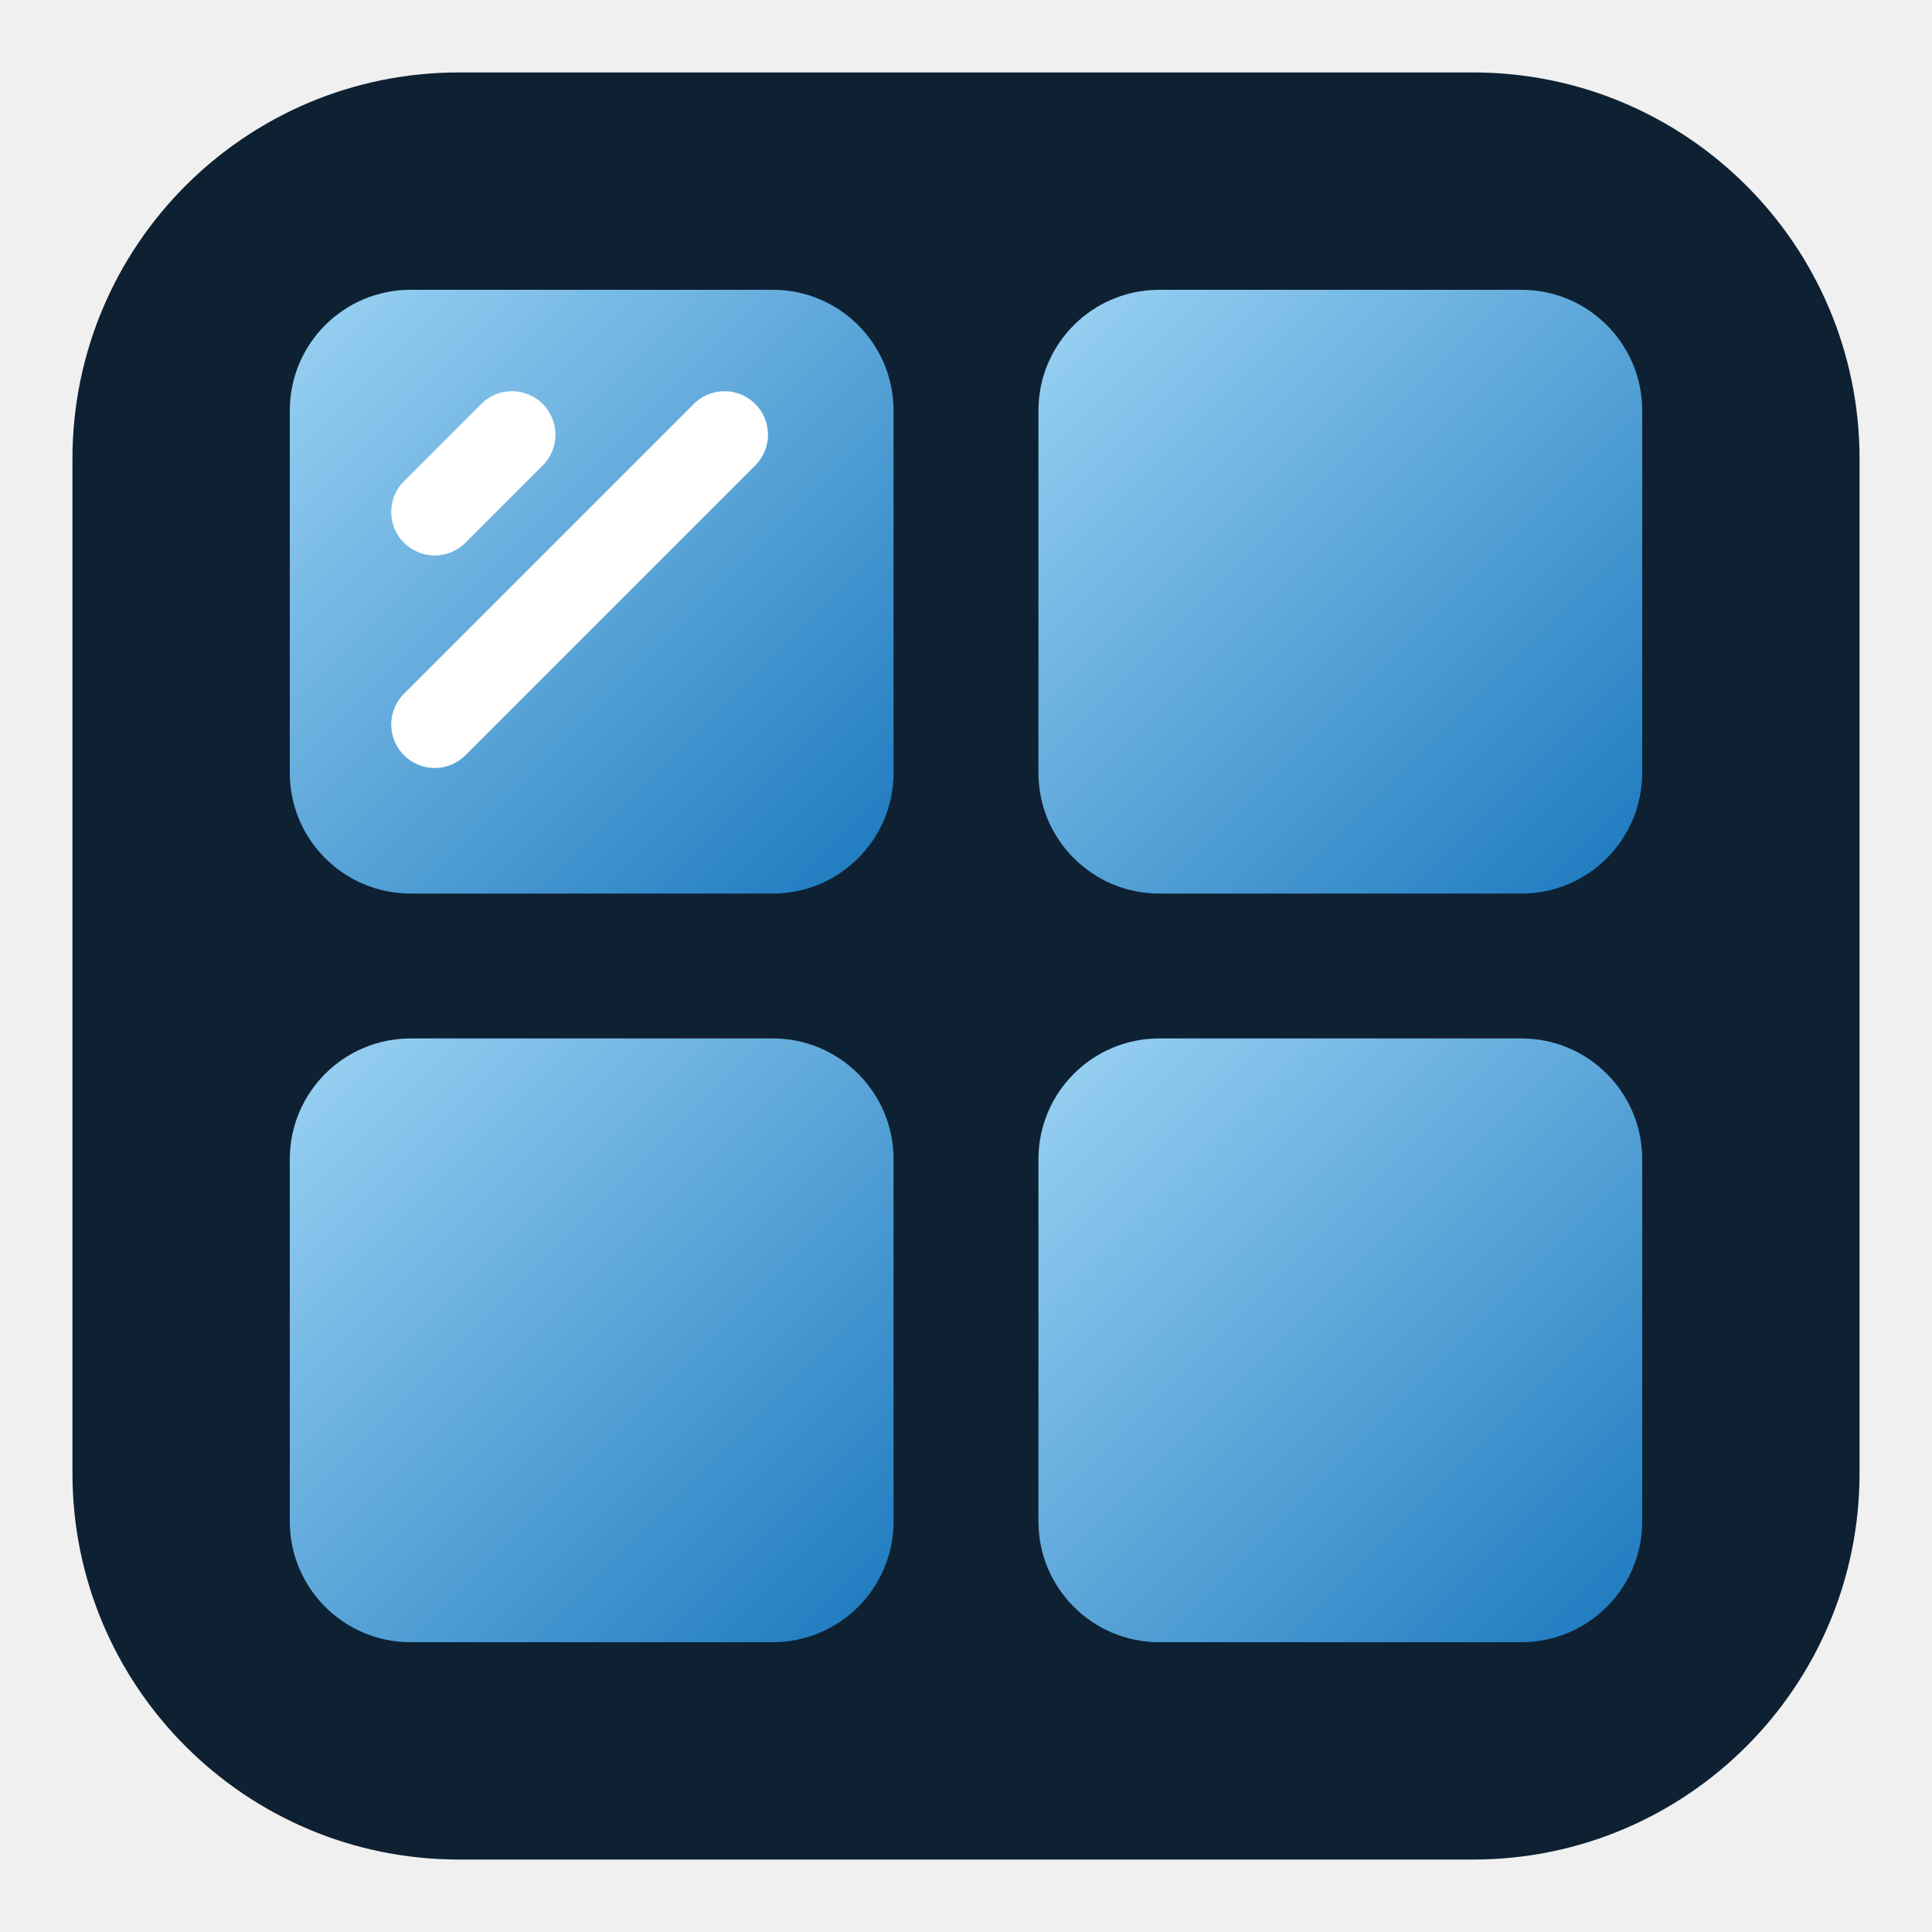
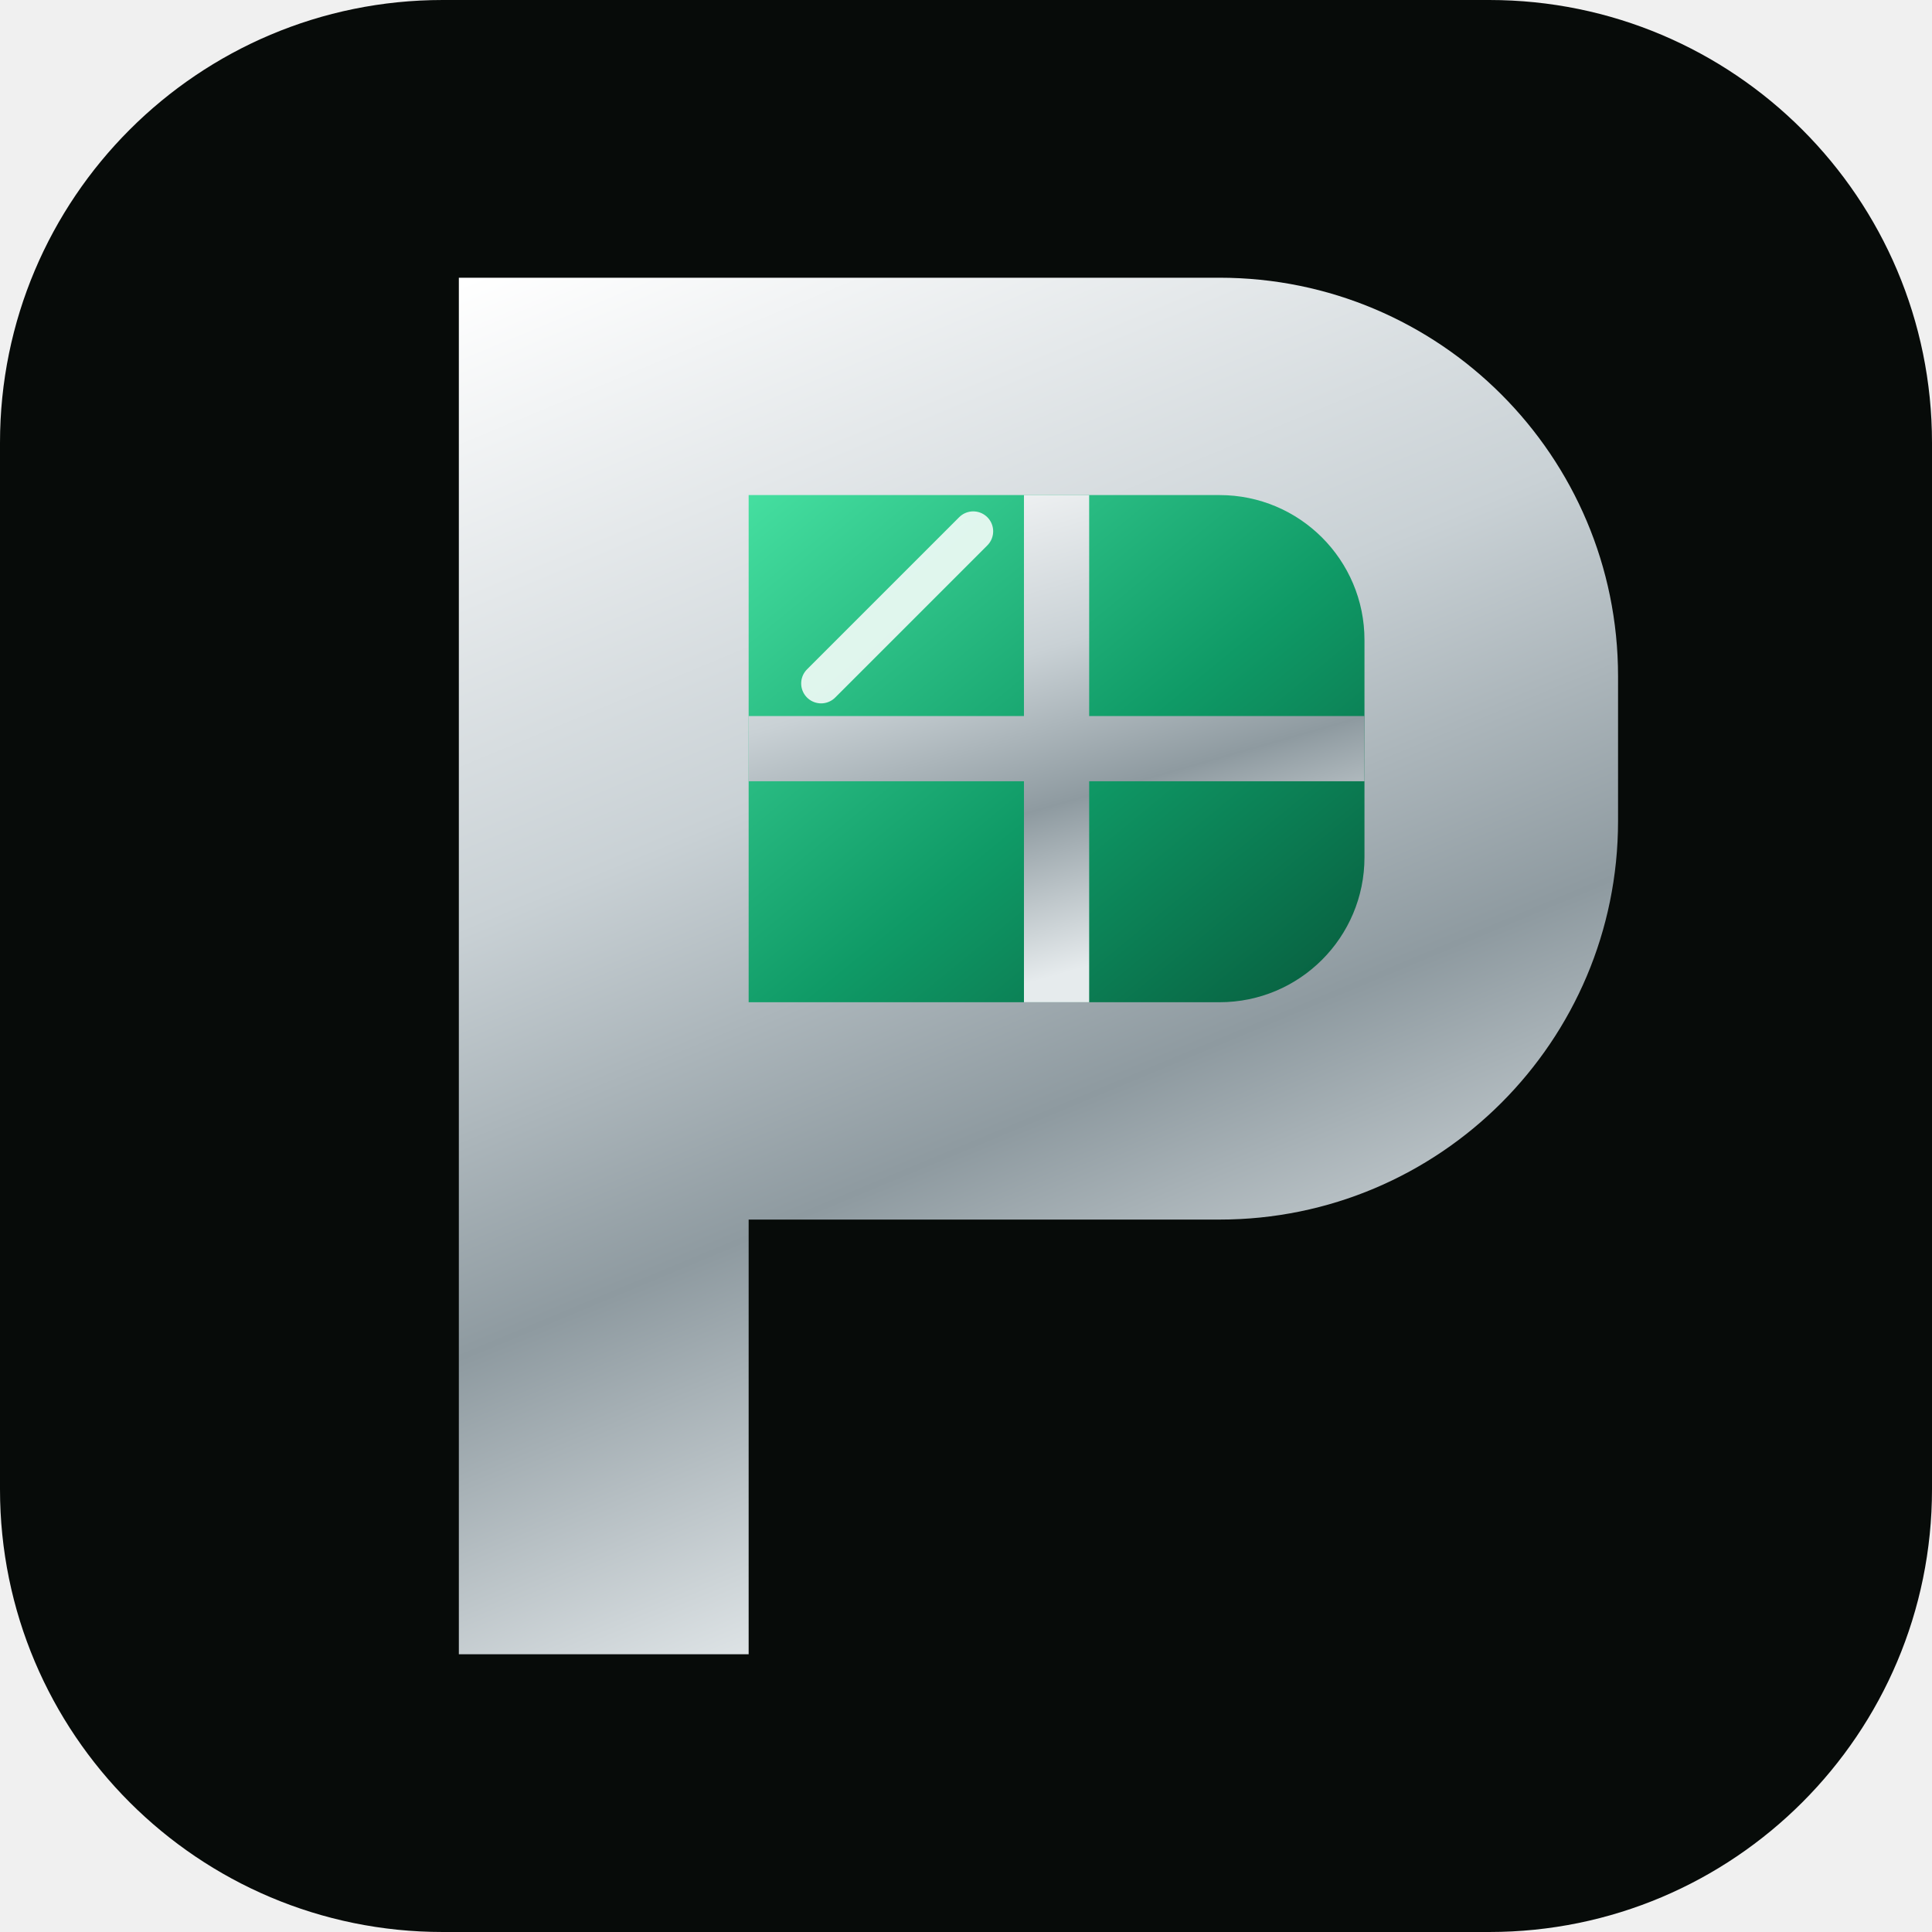
- <svg xmlns="http://www.w3.org/2000/svg" viewBox="0 0 40 40">
+ <svg xmlns="http://www.w3.org/2000/svg" viewBox="0 0 48 48">
  <defs>
-     <linearGradient id="p" x1="0" y1="0" x2="1" y2="1">
-       <stop offset="0" stop-color="#9BD3F4" />
-       <stop offset="1" stop-color="#1B78BE" />
+     <linearGradient id="s" x1="0" y1="0" x2="0.35" y2="1">
+       <stop offset="0" stop-color="#FFFFFF" />
+       <stop offset="0.42" stop-color="#C9D1D5" />
+       <stop offset="0.7" stop-color="#8E9AA0" />
+       <stop offset="1" stop-color="#E6EBED" />
+     </linearGradient>
+     <linearGradient id="e" x1="0" y1="0" x2="1" y2="1">
+       <stop offset="0" stop-color="#45DFA0" />
+       <stop offset="0.55" stop-color="#0F9A66" />
+       <stop offset="1" stop-color="#075B3D" />
    </linearGradient>
  </defs>
-   <rect x="1.5" y="1.5" width="37" height="37" rx="8" fill="#0E2133" />
-   <rect x="6" y="6" width="12.5" height="12.5" rx="2.5" fill="url(#p)" />
-   <rect x="21.5" y="6" width="12.5" height="12.5" rx="2.5" fill="url(#p)" />
-   <rect x="6" y="21.5" width="12.5" height="12.5" rx="2.5" fill="url(#p)" />
-   <rect x="21.5" y="21.5" width="12.5" height="12.5" rx="2.5" fill="url(#p)" />
-   <path d="M9 15 15 9M9 10.6 10.6 9" stroke="#FFFFFF" stroke-width="1.8" stroke-linecap="round" />
+   <rect width="48" height="48" rx="11" fill="#070B09" />
+   <g transform="translate(2.4 2.4) scale(0.9)">
+     <path d="M10 5H31a11 11 0 0 1 11 11v4a11 11 0 0 1-11 11H18v12h-8Z" fill="url(#s)" />
+     <path d="M18 11h13a4 4 0 0 1 4 4v6a4 4 0 0 1-4 4H18Z" fill="url(#e)" />
+     <path d="M26.5 11v14M18 18h17" stroke="url(#s)" stroke-width="1.8" />
+     <path d="M20 16.2 24.2 12" stroke="#FFFFFF" stroke-width="1.1" stroke-linecap="round" opacity="0.85" />
+   </g>
</svg>
